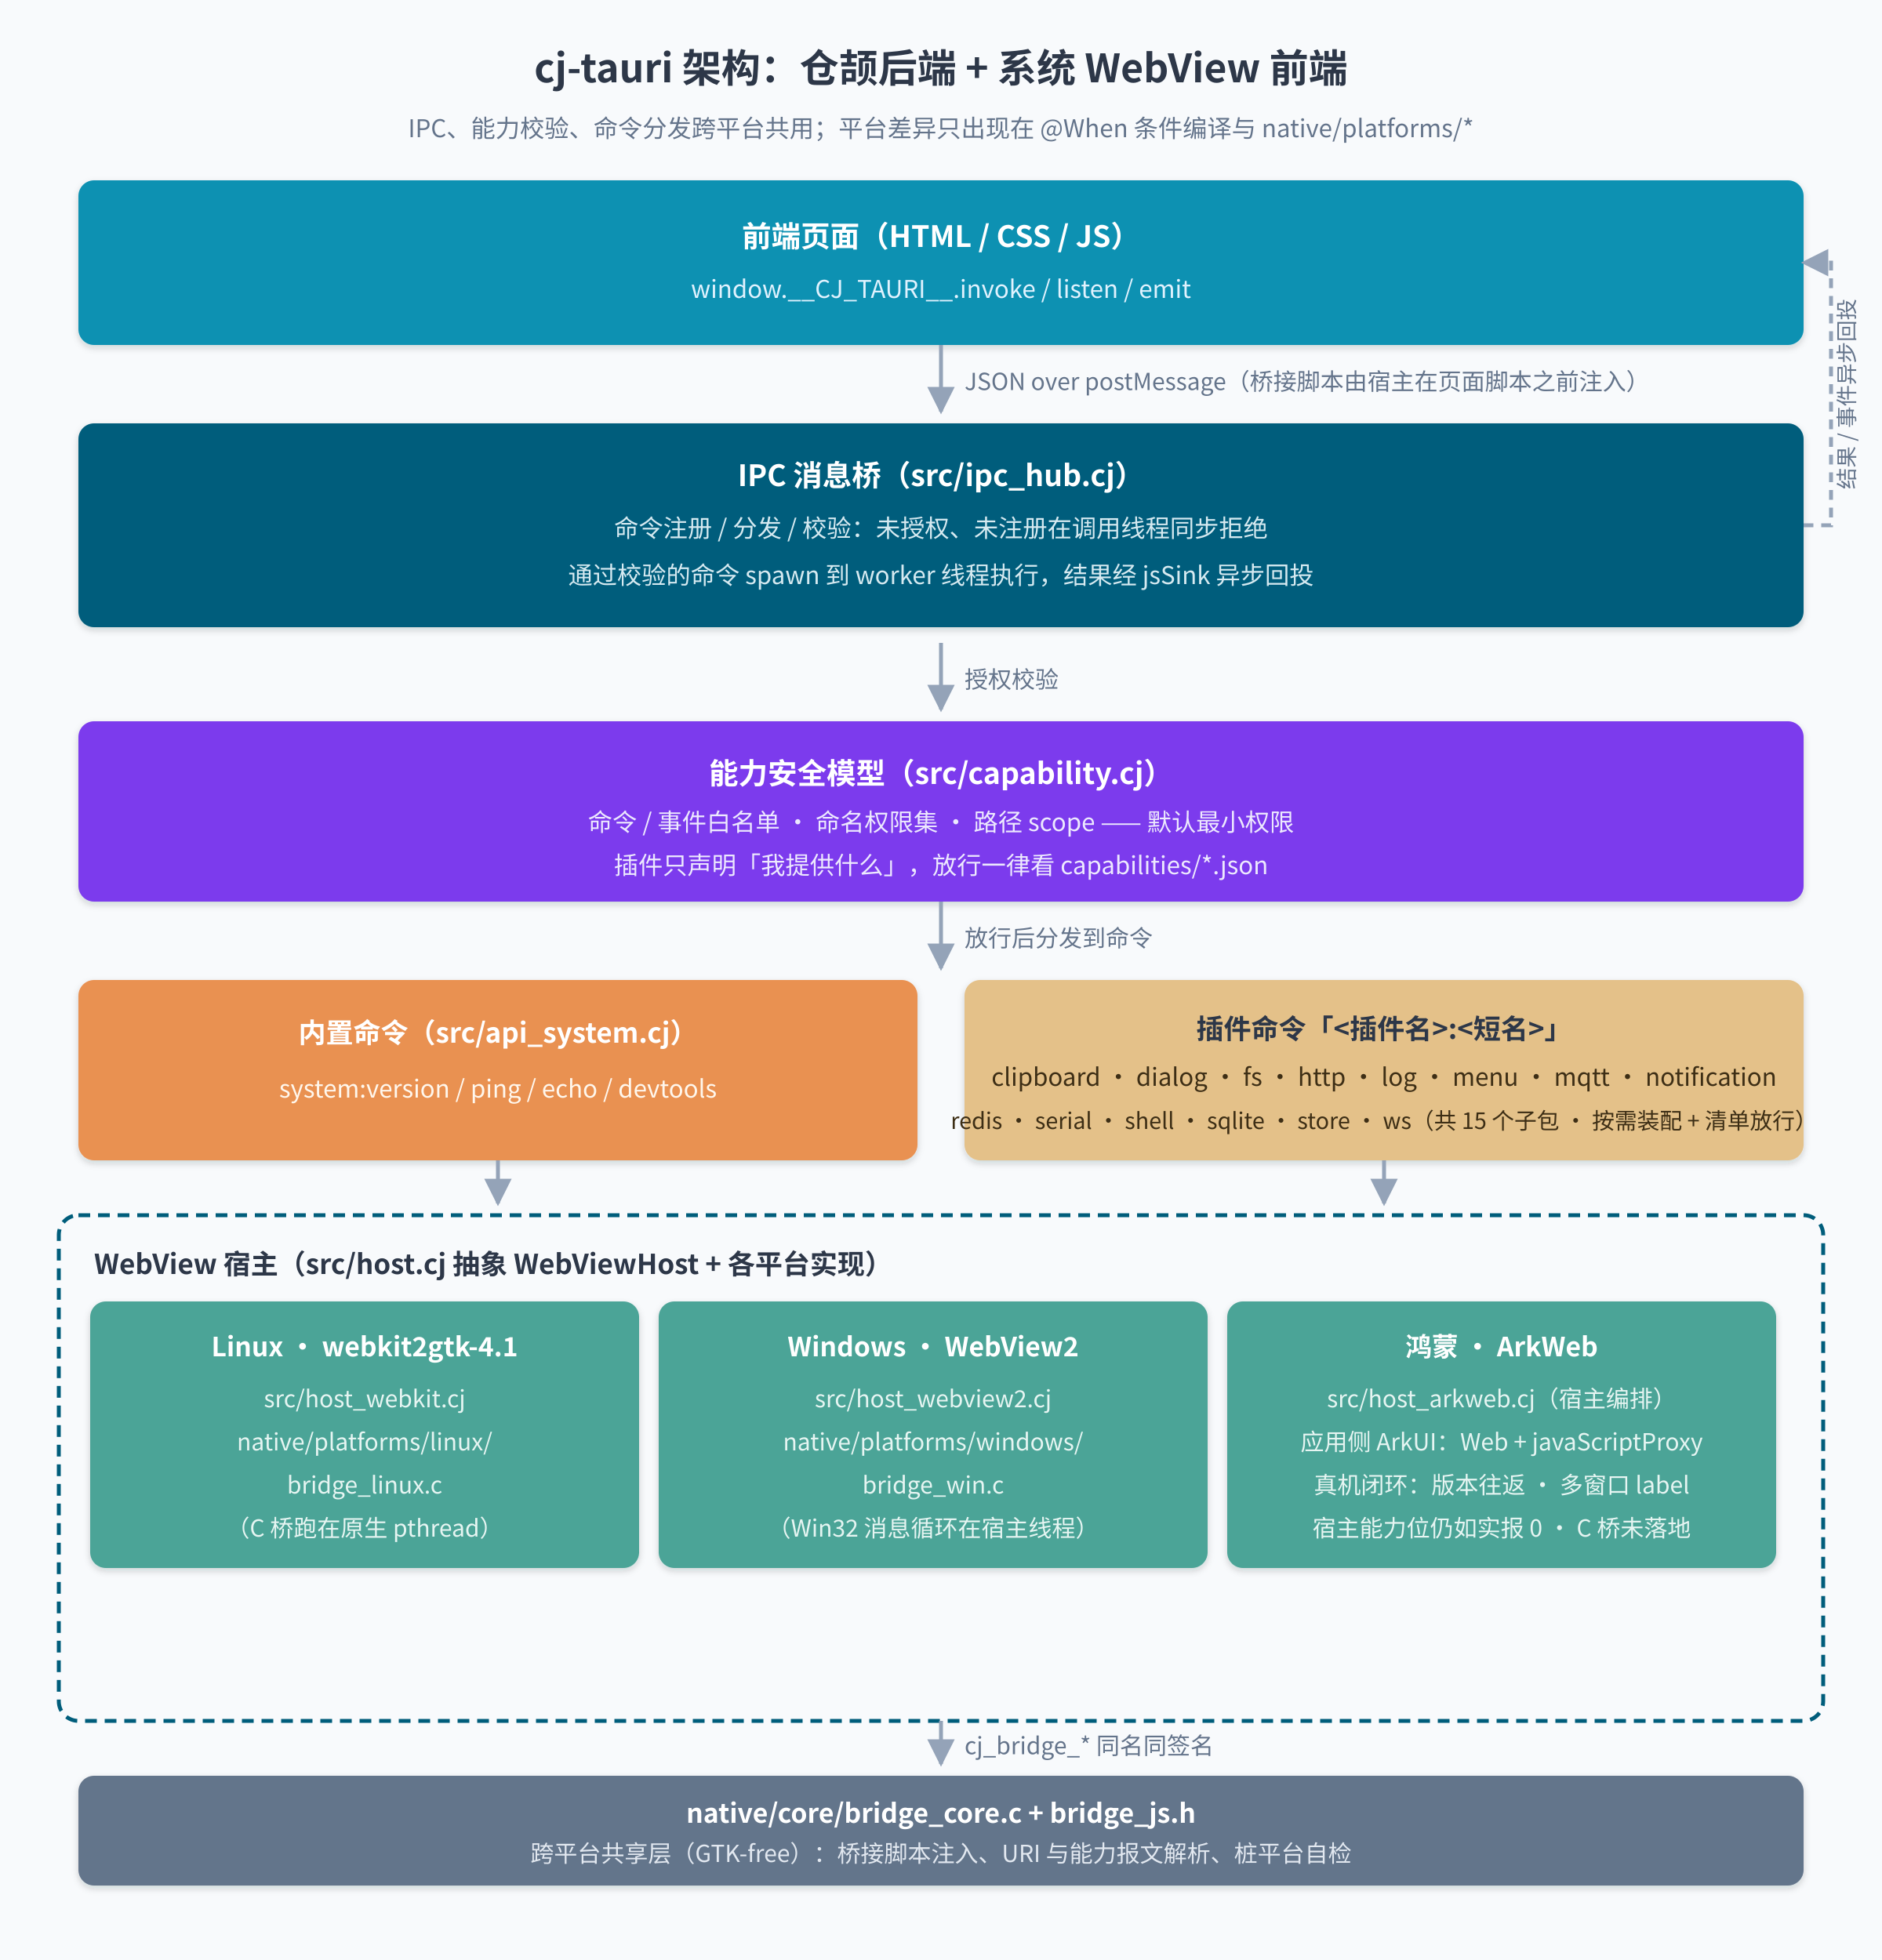
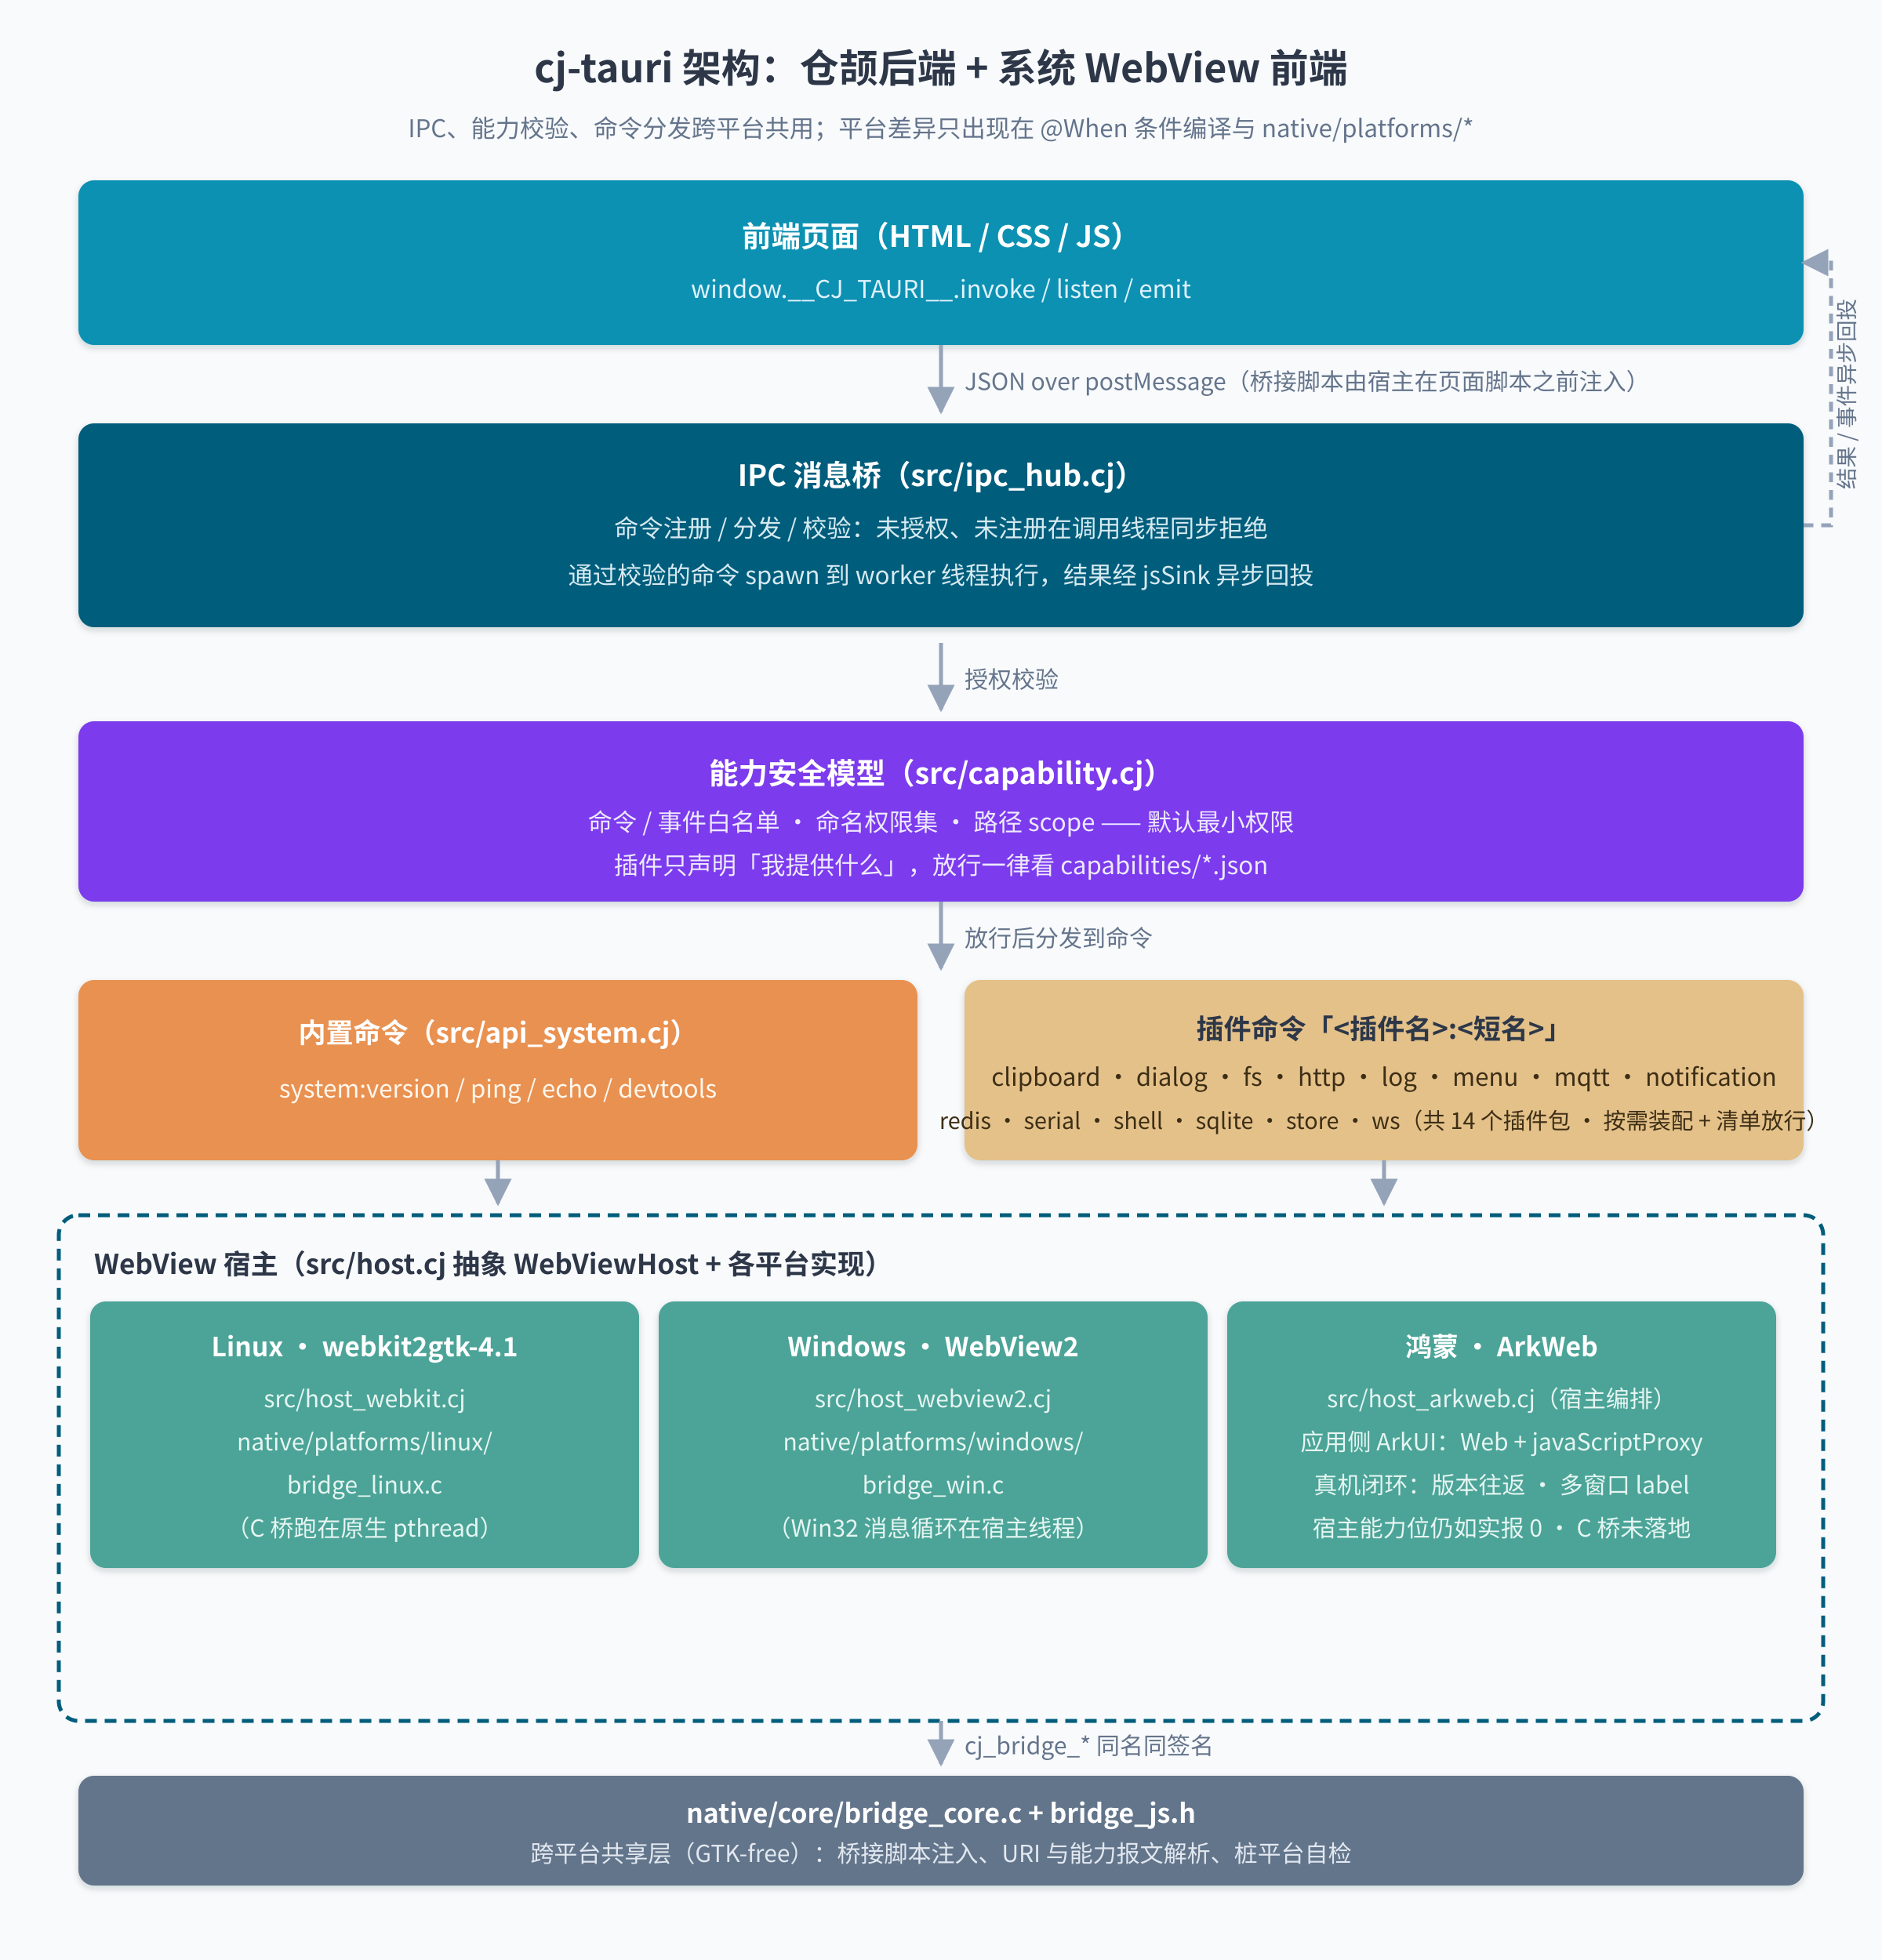
<svg xmlns="http://www.w3.org/2000/svg" width="960" height="1000" viewBox="0 0 960 1000" font-family="system-ui, -apple-system, PingFang SC, Noto Sans CJK SC, Microsoft YaHei, WenQuanYi Micro Hei, sans-serif">
  <defs>
    <filter id="sh" x="-20%" y="-20%" width="140%" height="140%">
      <feDropShadow dx="0" dy="1.5" stdDeviation="1.6" flood-color="#0F2430" flood-opacity="0.18" />
    </filter>
    <marker id="ar" viewBox="0 0 10 10" refX="9" refY="5" markerWidth="7" markerHeight="7" orient="auto-start-reverse">
      <path d="M 0 0 L 10 5 L 0 10 z" fill="#94A3B8" />
    </marker>
  </defs>
  <rect width="960" height="1000" fill="#F8FAFC" />
  <text x="480" y="42" font-size="20" font-weight="600" fill="#2D3748" text-anchor="middle">cj-tauri 架构：仓颉后端 + 系统 WebView 前端</text>
  <text x="480" y="70" font-size="12.5" fill="#64748B" text-anchor="middle">IPC、能力校验、命令分发跨平台共用；平台差异只出现在 @When 条件编译与 native/platforms/*</text>
  <rect x="40" y="92" width="880" height="84" rx="8" fill="#0891B2" filter="url(#sh)" />
  <text x="480" y="126" font-size="15" font-weight="600" fill="#FFFFFF" text-anchor="middle">前端页面（HTML / CSS / JS）</text>
  <text x="480" y="152" font-size="12.5" fill="#E0F2FE" text-anchor="middle">window.__CJ_TAURI__.invoke / listen / emit</text>
  <path d="M480 176 V 210" stroke="#94A3B8" stroke-width="2" fill="none" marker-end="url(#ar)" />
  <text x="492" y="199" font-size="12" fill="#64748B">JSON over postMessage（桥接脚本由宿主在页面脚本之前注入）</text>
  <rect x="40" y="216" width="880" height="104" rx="8" fill="#005D7B" filter="url(#sh)" />
  <text x="480" y="248" font-size="15" font-weight="600" fill="#FFFFFF" text-anchor="middle">IPC 消息桥（src/ipc_hub.cj）</text>
  <text x="480" y="274" font-size="12.5" fill="#D6EAF1" text-anchor="middle">命令注册 / 分发 / 校验：未授权、未注册在调用线程同步拒绝</text>
  <text x="480" y="298" font-size="12.5" fill="#D6EAF1" text-anchor="middle">通过校验的命令 spawn 到 worker 线程执行，结果经 jsSink 异步回投</text>
  <path d="M480 328 V 362" stroke="#94A3B8" stroke-width="2" fill="none" marker-end="url(#ar)" />
  <text x="492" y="351" font-size="12" fill="#64748B">授权校验</text>
  <rect x="40" y="368" width="880" height="92" rx="8" fill="#7C3AED" filter="url(#sh)" />
  <text x="480" y="400" font-size="15" font-weight="600" fill="#FFFFFF" text-anchor="middle">能力安全模型（src/capability.cj）</text>
  <text x="480" y="424" font-size="12.5" fill="#EDE9FE" text-anchor="middle">命令 / 事件白名单 · 命名权限集 · 路径 scope —— 默认最小权限</text>
  <text x="480" y="446" font-size="12.5" fill="#EDE9FE" text-anchor="middle">插件只声明「我提供什么」，放行一律看 capabilities/*.json</text>
  <path d="M480 460 V 494" stroke="#94A3B8" stroke-width="2" fill="none" marker-end="url(#ar)" />
  <text x="492" y="483" font-size="12" fill="#64748B">放行后分发到命令</text>
  <rect x="40" y="500" width="428" height="92" rx="8" fill="#E99151" filter="url(#sh)" />
  <text x="254" y="532" font-size="14" font-weight="600" fill="#FFFFFF" text-anchor="middle">内置命令（src/api_system.cj）</text>
  <text x="254" y="560" font-size="12.5" fill="#FFF7ED" text-anchor="middle">system:version / ping / echo / devtools</text>
  <rect x="492" y="500" width="428" height="92" rx="8" fill="#E4C189" filter="url(#sh)" />
  <text x="706" y="530" font-size="14" font-weight="600" fill="#2D3748" text-anchor="middle">插件命令「&lt;插件名&gt;:&lt;短名&gt;」</text>
  <text x="706" y="554" font-size="12.5" fill="#3D2E15" text-anchor="middle">clipboard · dialog · fs · http · log · menu · mqtt · notification</text>
-   <text x="706" y="576" font-size="11.5" fill="#3D2E15" text-anchor="middle">redis · serial · shell · sqlite · store · ws（共 15 个子包 · 按需装配 + 清单放行）</text>
+   <text x="706" y="576" font-size="11.5" fill="#3D2E15" text-anchor="middle">redis · serial · shell · sqlite · store · ws（共 14 个插件包 · 按需装配 + 清单放行）</text>
  <path d="M254 592 V 614" stroke="#94A3B8" stroke-width="2" fill="none" marker-end="url(#ar)" />
  <path d="M706 592 V 614" stroke="#94A3B8" stroke-width="2" fill="none" marker-end="url(#ar)" />
  <rect x="30" y="620" width="900" height="258" rx="10" fill="none" stroke="#005D7B" stroke-width="2" stroke-dasharray="6 4" />
  <text x="48" y="650" font-size="14" font-weight="600" fill="#2D3748">WebView 宿主（src/host.cj 抽象 WebViewHost + 各平台实现）</text>
  <rect x="46" y="664" width="280" height="136" rx="8" fill="#4CA497" filter="url(#sh)" />
  <text x="186" y="692" font-size="13.5" font-weight="600" fill="#FFFFFF" text-anchor="middle">Linux · webkit2gtk-4.1</text>
  <text x="186" y="718" font-size="12" fill="#E6F5F2" text-anchor="middle">src/host_webkit.cj</text>
  <text x="186" y="740" font-size="12" fill="#E6F5F2" text-anchor="middle">native/platforms/linux/</text>
  <text x="186" y="762" font-size="12" fill="#E6F5F2" text-anchor="middle">bridge_linux.c</text>
  <text x="186" y="784" font-size="12" fill="#E6F5F2" text-anchor="middle">（C 桥跑在原生 pthread）</text>
  <rect x="336" y="664" width="280" height="136" rx="8" fill="#4CA497" filter="url(#sh)" />
  <text x="476" y="692" font-size="13.5" font-weight="600" fill="#FFFFFF" text-anchor="middle">Windows · WebView2</text>
  <text x="476" y="718" font-size="12" fill="#E6F5F2" text-anchor="middle">src/host_webview2.cj</text>
  <text x="476" y="740" font-size="12" fill="#E6F5F2" text-anchor="middle">native/platforms/windows/</text>
  <text x="476" y="762" font-size="12" fill="#E6F5F2" text-anchor="middle">bridge_win.c</text>
  <text x="476" y="784" font-size="12" fill="#E6F5F2" text-anchor="middle">（Win32 消息循环在宿主线程）</text>
  <rect x="626" y="664" width="280" height="136" rx="8" fill="#4CA497" filter="url(#sh)" />
  <text x="766" y="692" font-size="13.5" font-weight="600" fill="#FFFFFF" text-anchor="middle">鸿蒙 · ArkWeb</text>
  <text x="766" y="718" font-size="12" fill="#E6F5F2" text-anchor="middle">src/host_arkweb.cj（宿主编排）</text>
  <text x="766" y="740" font-size="12" fill="#E6F5F2" text-anchor="middle">应用侧 ArkUI：Web + javaScriptProxy</text>
  <text x="766" y="762" font-size="12" fill="#E6F5F2" text-anchor="middle">真机闭环：版本往返 · 多窗口 label</text>
  <text x="766" y="784" font-size="12" fill="#E6F5F2" text-anchor="middle">宿主能力位仍如实报 0 · C 桥未落地</text>
  <path d="M480 878 V 900" stroke="#94A3B8" stroke-width="2" fill="none" marker-end="url(#ar)" />
  <text x="492" y="895" font-size="12" fill="#64748B">cj_bridge_* 同名同签名</text>
  <rect x="40" y="906" width="880" height="56" rx="8" fill="#64748B" filter="url(#sh)" />
  <text x="480" y="930" font-size="13.5" font-weight="600" fill="#FFFFFF" text-anchor="middle">native/core/bridge_core.c + bridge_js.h</text>
  <text x="480" y="950" font-size="12" fill="#E2E8F0" text-anchor="middle">跨平台共享层（GTK-free）：桥接脚本注入、URI 与能力报文解析、桩平台自检</text>
  <path d="M920 268 H934 V134 H920" stroke="#94A3B8" stroke-width="2" stroke-dasharray="5 4" fill="none" marker-end="url(#ar)" />
  <text x="946" y="201" font-size="11" fill="#64748B" text-anchor="middle" transform="rotate(-90 946 201)">结果 / 事件异步回投</text>
</svg>
